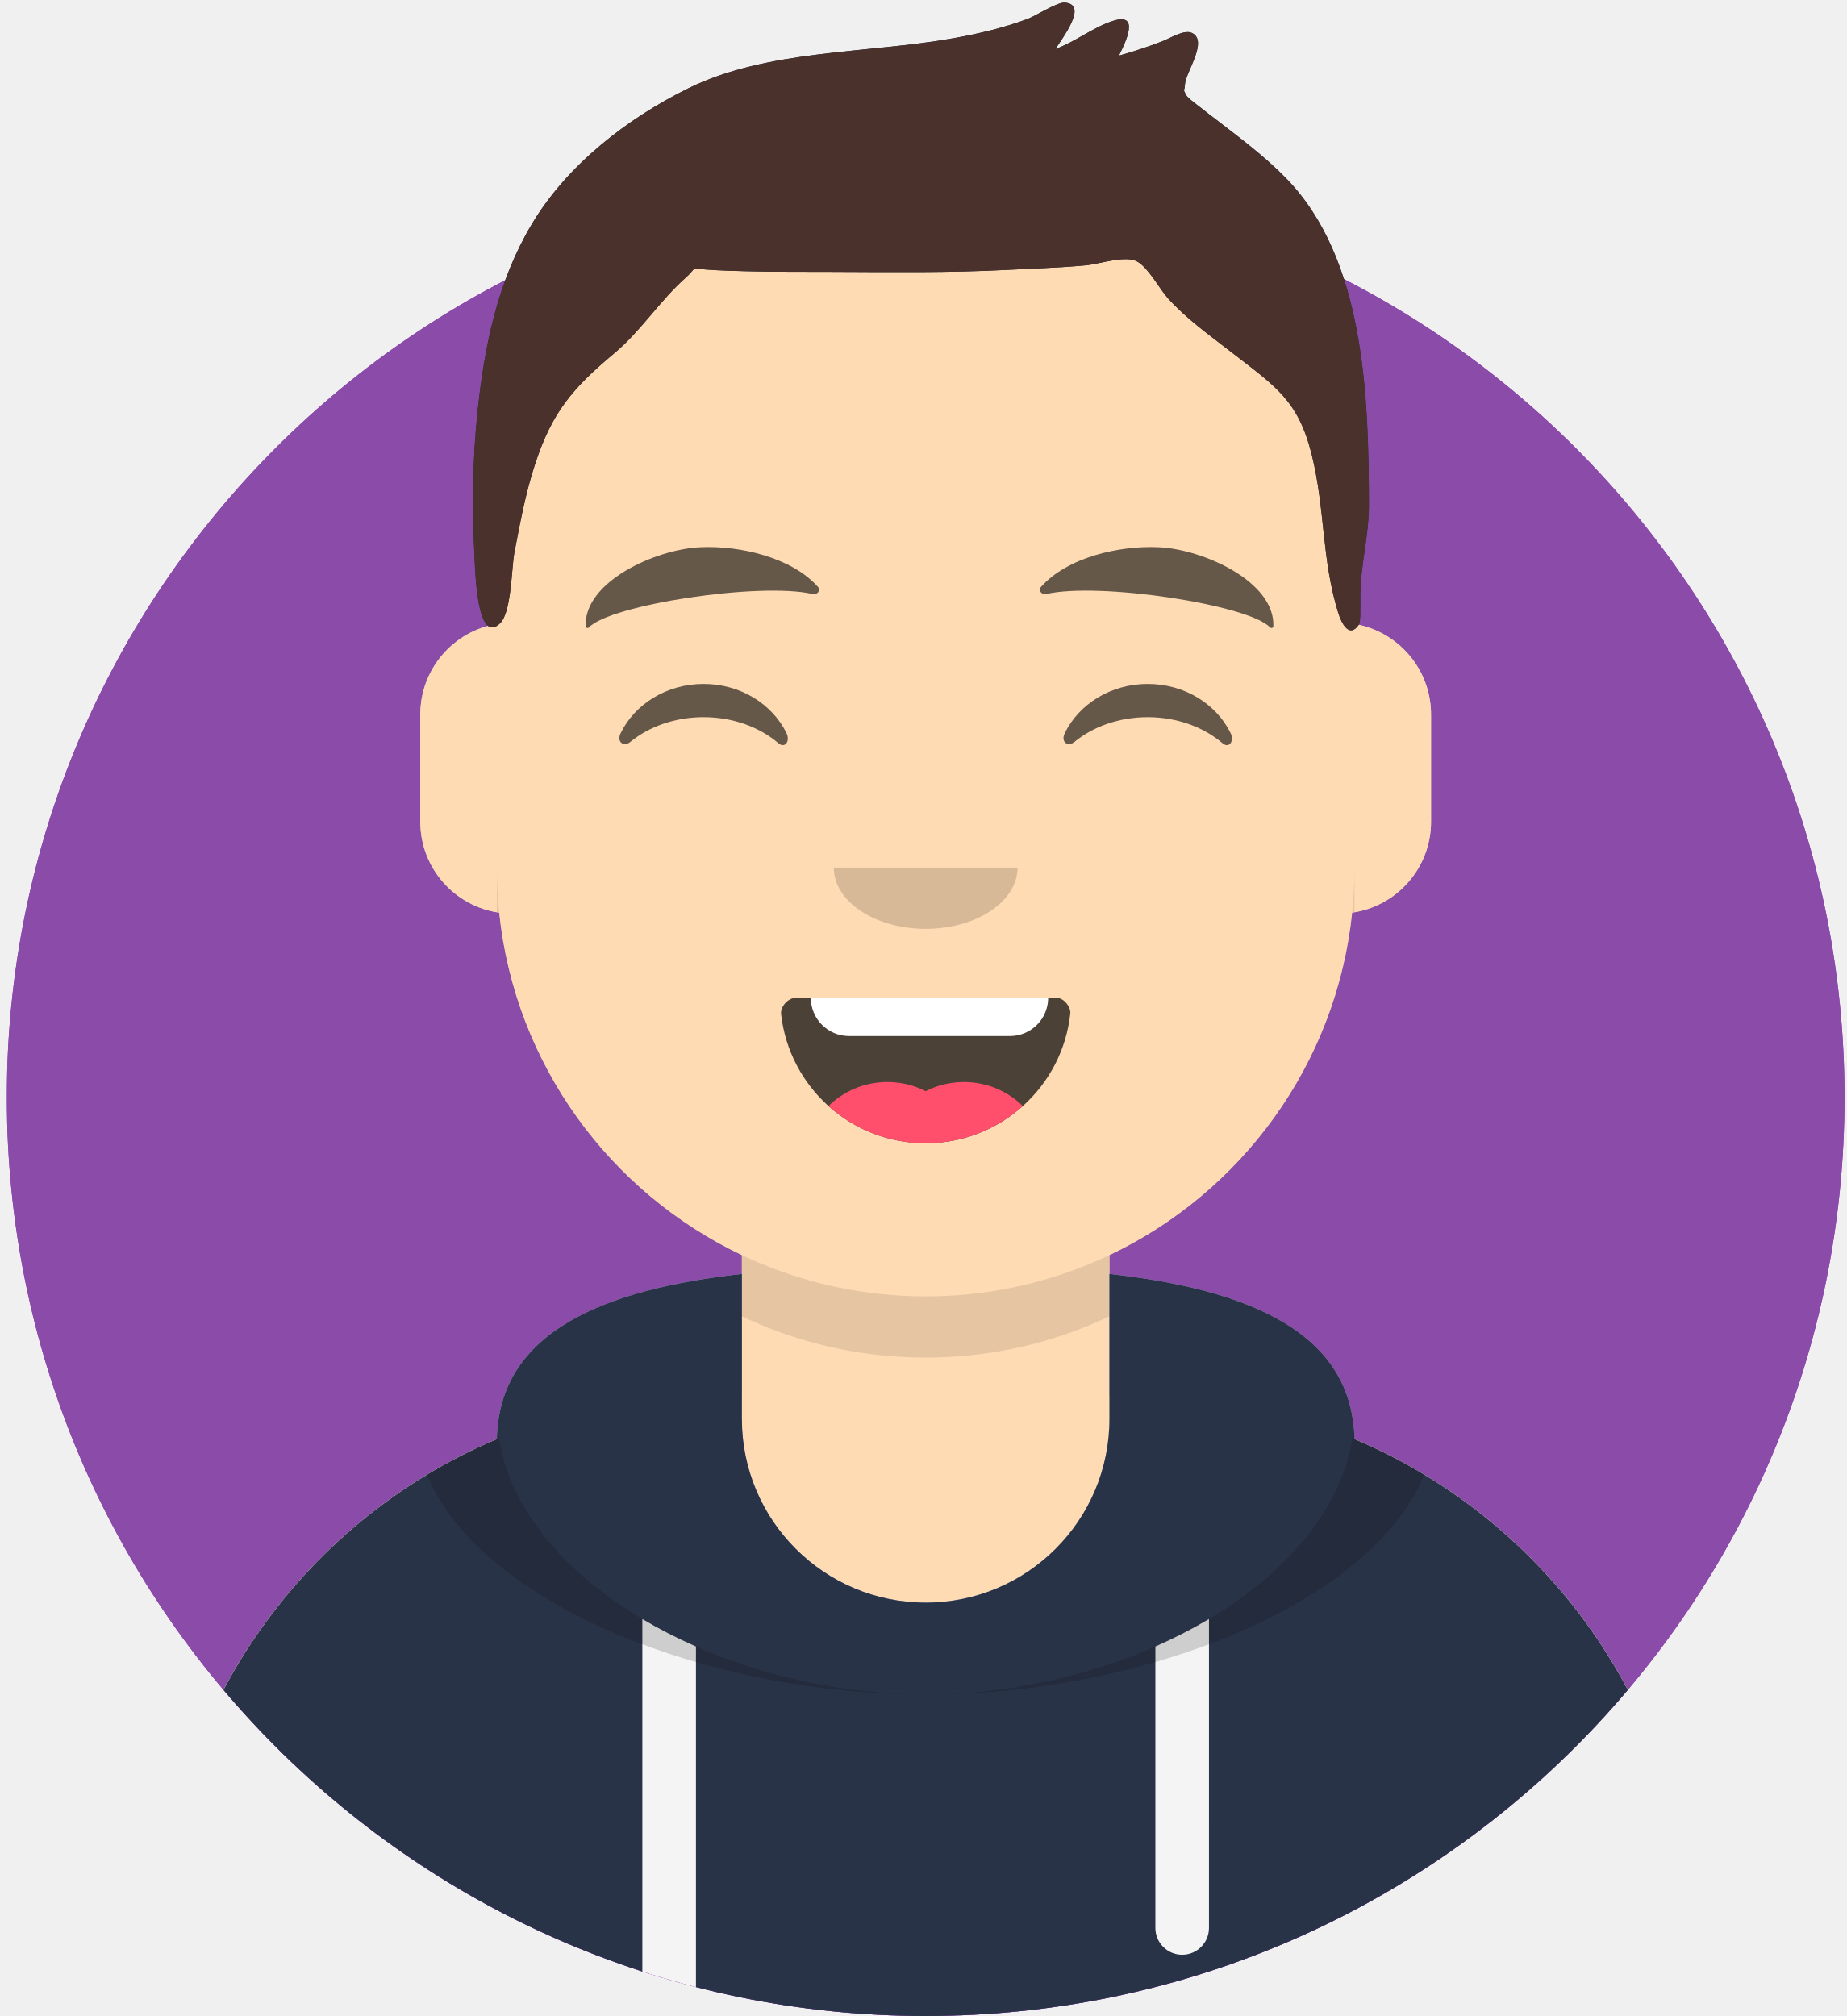
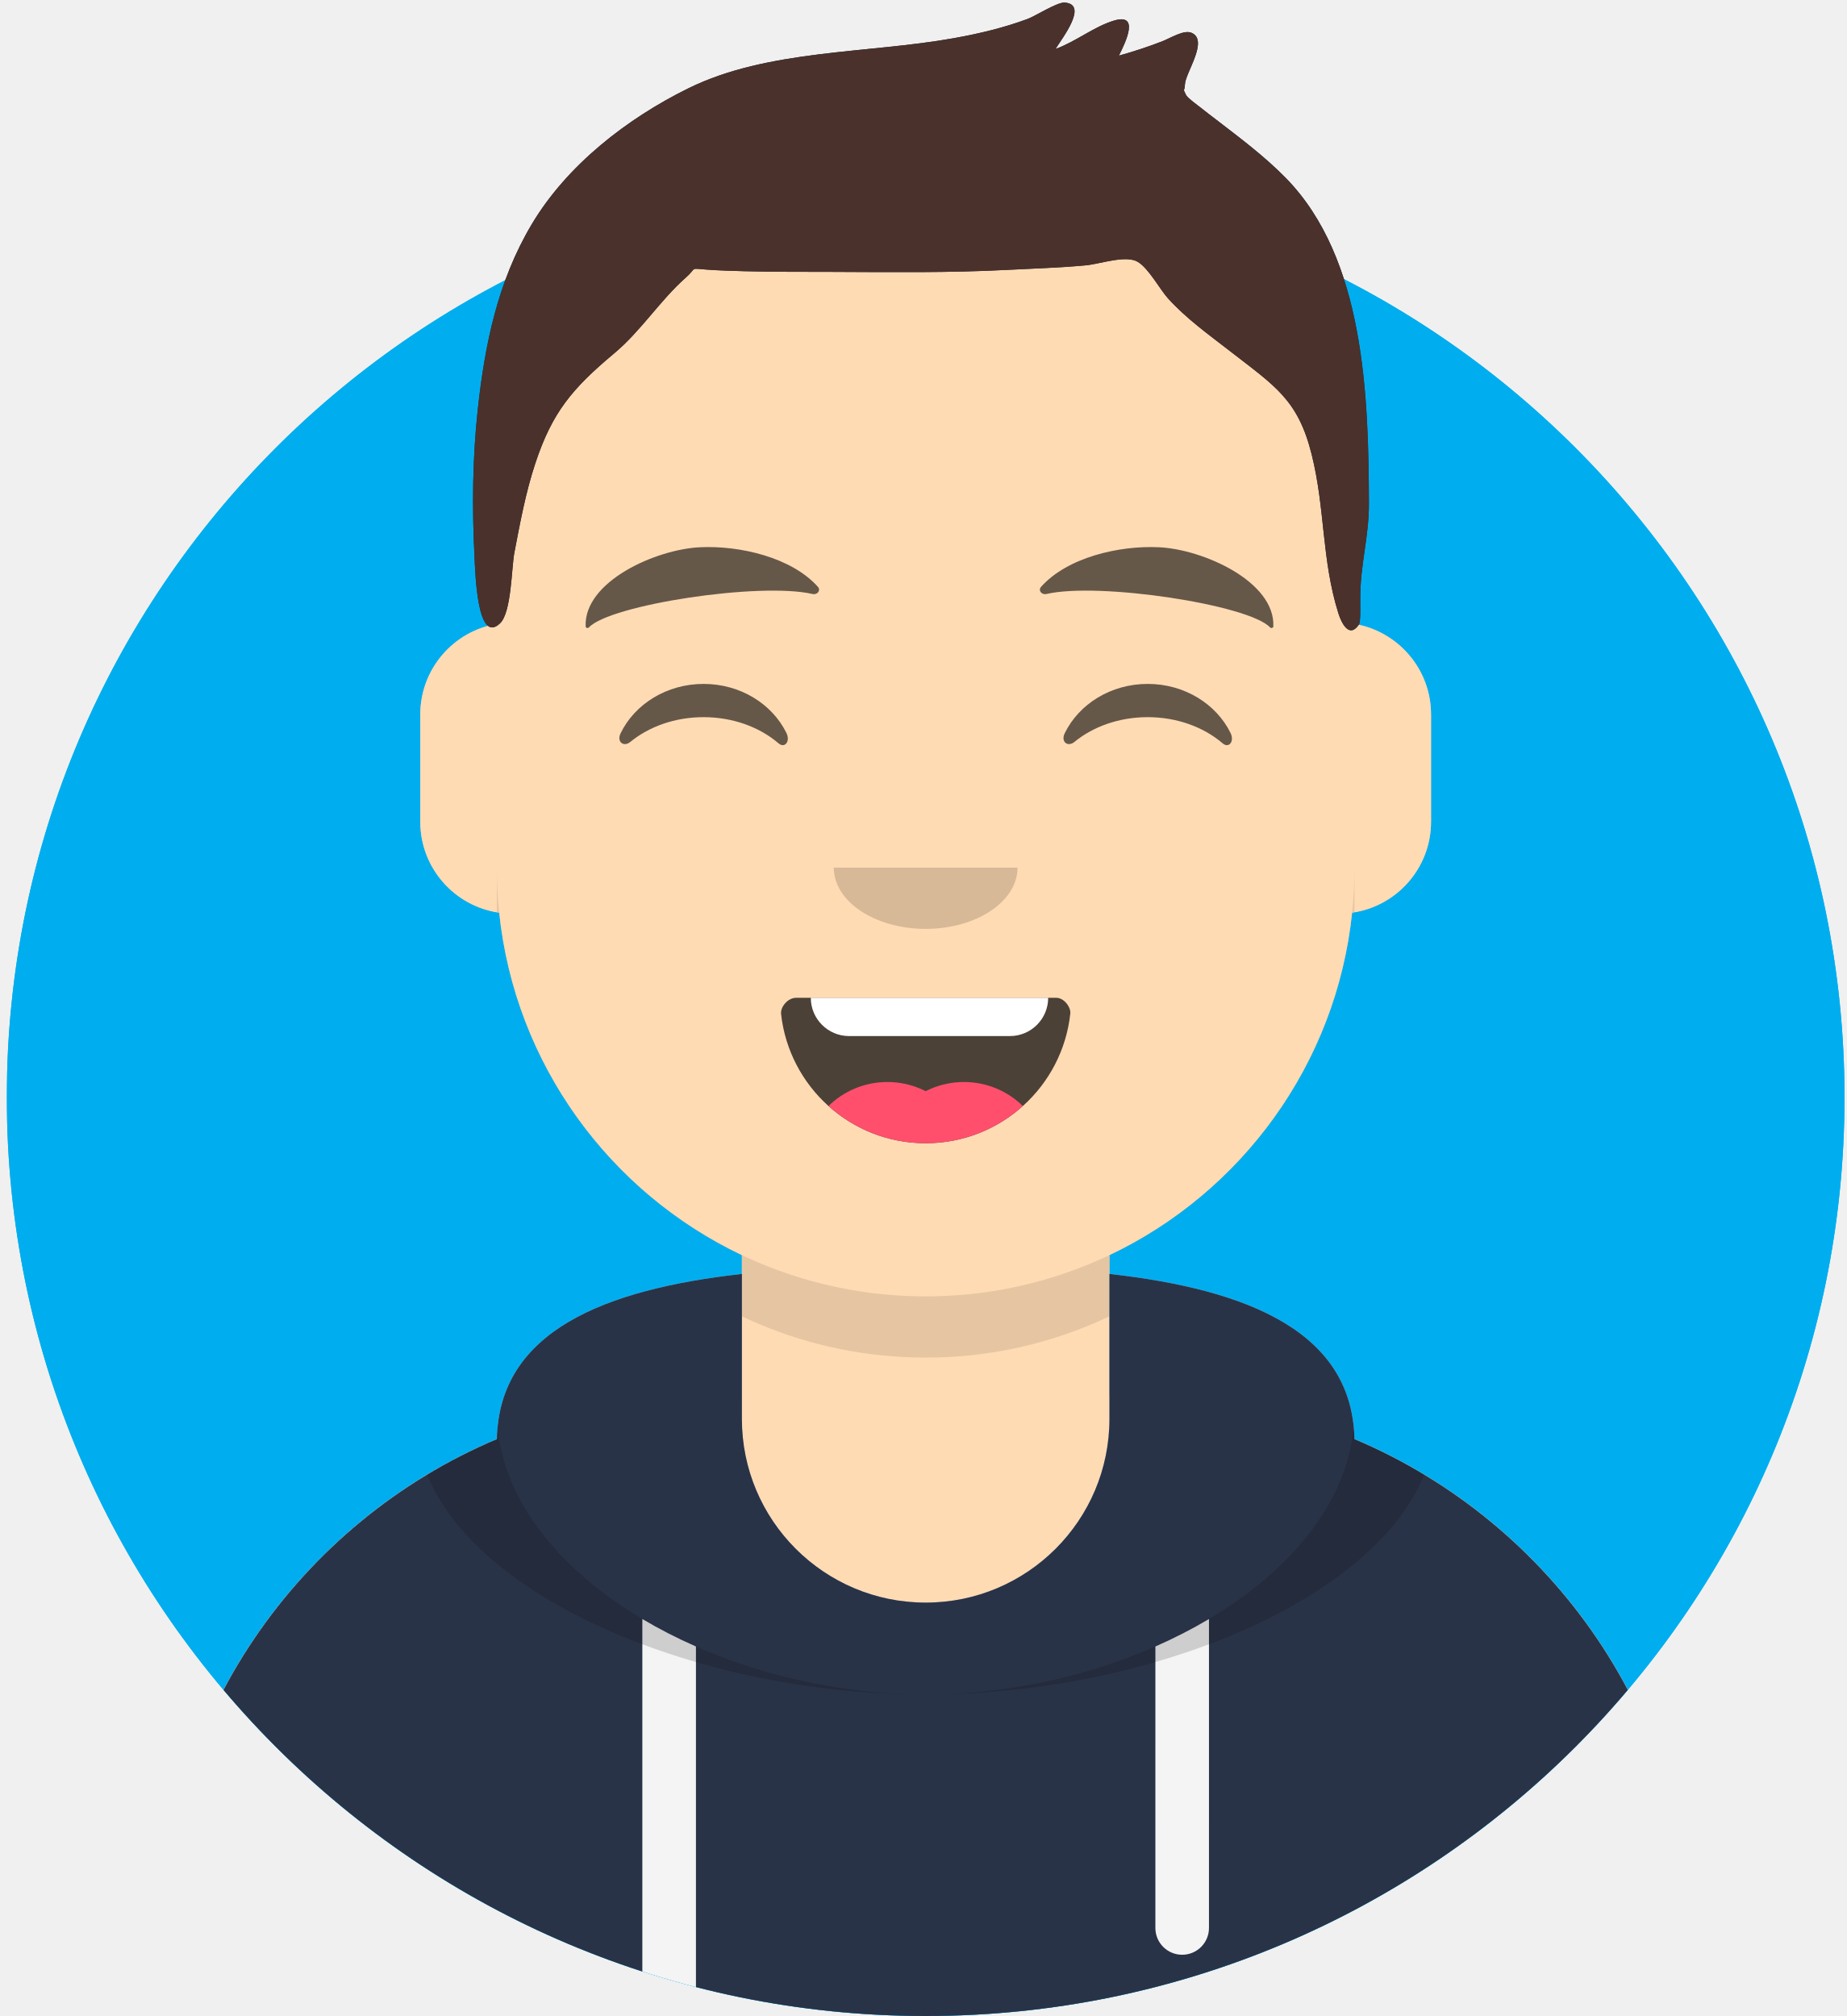
<svg xmlns="http://www.w3.org/2000/svg" xmlns:xlink="http://www.w3.org/1999/xlink" width="217px" height="237px" viewBox="0 0 217 237" version="1.1">
  <defs>
    <circle id="path-1" cx="108" cy="108" r="108" />
    <path d="M-3.19744231e-14,144 L-3.19744231e-14,-1.42108547e-14 L237.6,-1.42108547e-14 L237.6,144 L226.8,144 C226.8,203.647 178.447,252 118.8,252 C59.153,252 10.8,203.647 10.8,144 L10.8,144 L-3.19744231e-14,144 Z" id="path-3" />
    <path d="M90,0 C117.835,-5.11323436e-15 140.4,22.565 140.4,50.4 L140.401,55.949 C145.508,56.807 149.4,61.249 149.4,66.6 L149.4,79.2 C149.4,84.647 145.367,89.152 140.125,89.893 C138.265,107.718 127.114,122.78 111.601,130.149 L111.6,146.7 L115.2,146.7 C150.988,146.7 180,175.712 180,211.5 L180,219.6 L0,219.6 L0,211.5 C-4.38277231e-15,175.712 29.012,146.7 64.8,146.7 L68.4,146.7 L68.4,130.15 C52.886,122.78 41.735,107.718 39.875,89.893 C34.633,89.152 30.6,84.647 30.6,79.2 L30.6,66.6 C30.6,61.249 34.492,56.806 39.6,55.949 L39.6,50.4 C39.6,22.565 62.165,5.11323436e-15 90,0 Z" id="path-5" />
    <path d="M140.401,11.764 C156.691,13.587 169.2,18.597 169.2,31.569 L169.194,31.18 C192.467,41.01 208.8,64.047 208.8,90.9 L208.8,99 L28.8,99 L28.8,90.9 C28.8,64.047 45.133,41.01 68.406,31.18 C68.653,18.496 81.073,13.568 97.2,11.764 L97.2,28.8 C97.2,40.729 106.871,50.4 118.8,50.4 C130.729,50.4 140.4,40.729 140.4,28.8 L140.4,28.8 Z" id="path-7" />
    <path d="M31.606,13.615 C32.558,22.158 39.803,28.8 48.6,28.8 C57.424,28.8 64.687,22.117 65.603,13.536 C65.676,12.845 64.905,11.7 63.938,11.7 C50.534,11.7 40.264,11.7 33.378,11.7 C32.406,11.7 31.511,12.761 31.606,13.615 Z" id="path-9" />
    <rect id="path-11" x="0" y="0" width="237.6" height="252" />
    <path d="M118.135,20.928 C115.651,18.39 112.767,16.236 109.962,14.076 C109.343,13.6 108.715,13.135 108.109,12.641 C107.972,12.528 106.563,11.519 106.394,11.148 C105.988,10.254 106.224,10.95 106.28,9.884 C106.35,8.535 109.1,4.727 107.048,3.854 C106.146,3.47 104.536,4.492 103.67,4.83 C101.977,5.49 100.263,6.054 98.512,6.54 C99.351,4.869 100.95,1.524 97.944,2.419 C95.603,3.116 93.421,4.91 91.068,5.753 C91.847,4.477 94.96,0.523 92.147,0.302 C91.271,0.233 88.724,1.875 87.782,2.226 C84.959,3.275 82.075,3.953 79.111,4.487 C69.033,6.304 57.248,5.786 47.923,10.374 C40.735,13.911 33.636,19.4 29.484,26.389 C25.481,33.125 23.984,40.498 23.146,48.217 C22.532,53.882 22.482,59.738 22.769,65.424 C22.863,67.287 23.073,75.874 25.779,73.273 C27.127,71.978 27.117,66.745 27.457,64.974 C28.133,61.451 28.783,57.911 29.91,54.5 C31.895,48.49 34.238,45.687 39.184,41.547 C42.359,38.89 44.588,35.3 47.625,32.62 C48.99,31.416 47.949,31.542 50.143,31.7 C51.616,31.806 53.097,31.846 54.574,31.885 C57.99,31.974 61.412,31.951 64.829,31.963 C71.711,31.988 78.561,32.085 85.437,31.725 C88.492,31.565 91.556,31.478 94.603,31.195 C96.306,31.038 99.326,29.947 100.728,30.78 C102.01,31.543 103.342,34.034 104.263,35.054 C106.438,37.464 109.032,39.305 111.576,41.282 C116.881,45.403 119.559,46.98 121.17,53.421 C122.775,59.838 122.325,65.791 124.312,72.106 C124.662,73.217 125.586,75.13 126.726,73.415 C126.937,73.096 126.883,71.345 126.883,70.337 C126.883,66.27 127.913,63.218 127.9,59.123 C127.849,46.674 127.447,30.442 118.135,20.928 Z" id="path-13" />
  </defs>
  <g id="Website" stroke="none" stroke-width="1" fill="none" fill-rule="evenodd">
    <g id="mf-avatar" transform="translate(-10, -15)">
      <g id="Circle" transform="translate(10.8, 36)">
        <mask id="mask-2" fill="white">
          <use xlink:href="#path-1" />
        </mask>
-         <use id="Circle-Background" fill="#972dc2" xlink:href="#path-1" />
-         <g id="🖍-Circle-Color" mask="url(#mask-2)" fill="#8a4ca8">
+         <use id="Circle-Background" fill="#00aeef" xlink:href="#path-1" />
+         <g id="🖍-Circle-Color" mask="url(#mask-2)" fill="#00aeef">
          <rect id="🖍Color" x="0" y="0" width="216.445" height="216" />
        </g>
      </g>
      <mask id="mask-4" fill="white">
        <use xlink:href="#path-3" />
      </mask>
      <g id="Mask" />
      <g id="Avataaar" mask="url(#mask-4)">
        <g id="Body" transform="translate(28.8, 32.4)">
          <mask id="mask-6" fill="white">
            <use xlink:href="#path-5" />
          </mask>
          <use fill="#D0C6AC" xlink:href="#path-5" />
          <g id="Skin/👶🏻-05-Pale" mask="url(#mask-6)" fill="#FFDBB4">
            <g transform="translate(-28.8, 0)" id="Color">
              <rect x="0" y="0" width="238.384" height="220.355" />
            </g>
          </g>
          <path d="M39.6,84.6 C39.6,112.435 62.165,135 90,135 C117.835,135 140.4,112.435 140.4,84.6 L140.4,84.6 L140.4,91.8 C140.4,119.635 117.835,142.2 90,142.2 C62.165,142.2 39.6,119.635 39.6,91.8 Z" id="Neck-Shadow" fill-opacity="0.1" fill="#000000" mask="url(#mask-6)" />
        </g>
        <g id="Clothing/Hoodie" transform="translate(0, 153)">
          <mask id="mask-8" fill="white">
            <use xlink:href="#path-7" />
          </mask>
          <use id="Hoodie" fill="#B7C1DB" fill-rule="evenodd" xlink:href="#path-7" />
          <g id="Color/Palette/Slate" mask="url(#mask-8)" fill="#293347" fill-rule="evenodd">
            <rect id="🖍Color" x="0" y="0" width="238.491" height="99" />
          </g>
          <path d="M91.8,55.565 L91.8,99 L85.5,99 L85.499,52.335 C87.483,53.514 89.592,54.594 91.8,55.565 Z M152.101,52.334 L152.1,88.65 C152.1,90.39 150.69,91.8 148.95,91.8 C147.21,91.8 145.8,90.39 145.8,88.65 L145.801,55.565 C148.009,54.594 150.118,53.513 152.101,52.334 Z" id="Straps" fill="#F4F4F4" fill-rule="evenodd" mask="url(#mask-8)" />
          <path d="M155.733,11.451 C169.28,14.013 178.65,19.118 178.65,29.077 C178.65,46.818 148.916,61.2 118.8,61.2 C88.684,61.2 58.95,46.818 58.95,29.077 C58.95,19.118 68.32,14.013 81.867,11.451 C73.689,14.466 68.4,19.534 68.4,27.969 C68.4,46.322 93.439,61.2 118.8,61.2 C144.161,61.2 169.2,46.322 169.2,27.969 C169.2,19.71 164.13,14.679 156.241,11.642 Z" id="Shadow" fill-opacity="0.16" fill="#000000" fill-rule="evenodd" mask="url(#mask-8)" />
        </g>
        <g id="Face" transform="translate(68.4, 73.8)">
          <g id="Mouth/Smile" transform="translate(1.8, 46.8)">
            <mask id="mask-10" fill="white">
              <use xlink:href="#path-9" />
            </mask>
            <use id="Mouth" fill-opacity="0.7" fill="#000000" fill-rule="evenodd" xlink:href="#path-9" />
            <path d="M39.6,1.8 L58.5,1.8 C60.985,1.8 63,3.815 63,6.3 L63,11.7 C63,14.185 60.985,16.2 58.5,16.2 L39.6,16.2 C37.115,16.2 35.1,14.185 35.1,11.7 L35.1,6.3 C35.1,3.815 37.115,1.8 39.6,1.8 Z" id="Teeth" fill="#FFFFFF" fill-rule="evenodd" mask="url(#mask-10)" />
            <g id="Tongue" stroke-width="1" fill-rule="evenodd" mask="url(#mask-10)" fill="#FF4F6D">
              <g transform="translate(34.2, 21.6)">
                <circle cx="9.9" cy="9.9" r="9.9" />
                <circle cx="18.9" cy="9.9" r="9.9" />
              </g>
            </g>
          </g>
          <g id="Nose/Default" transform="translate(25.2, 36)" fill="#000000" fill-opacity="0.16">
            <path d="M14.4,7.2 C14.4,11.176 19.235,14.4 25.2,14.4 L25.2,14.4 C31.165,14.4 36,11.176 36,7.2" id="Nose" />
          </g>
          <g id="Eyes/Happy-😁" transform="translate(0, 7.2)" fill="#000000" fill-opacity="0.6">
            <path d="M14.544,20.203 C16.206,16.784 19.948,14.4 24.298,14.4 C28.632,14.4 32.363,16.767 34.034,20.166 C34.53,21.176 33.824,22.003 33.112,21.39 C30.906,19.494 27.773,18.309 24.298,18.309 C20.931,18.309 17.886,19.421 15.694,21.214 C14.892,21.87 14.058,21.203 14.544,20.203 Z" id="Squint" />
            <path d="M66.744,20.203 C68.406,16.784 72.148,14.4 76.498,14.4 C80.832,14.4 84.563,16.767 86.234,20.166 C86.73,21.176 86.024,22.003 85.312,21.39 C83.106,19.494 79.973,18.309 76.498,18.309 C73.131,18.309 70.086,19.421 67.894,21.214 C67.092,21.87 66.258,21.203 66.744,20.203 Z" id="Squint" />
          </g>
          <g id="Eyebrow/Natural/Default-Natural" fill="#000000" fill-opacity="0.6">
            <path d="M23.435,5.589 C18.25,6.285 10.164,10.805 10.84,16.036 C10.862,16.207 11.121,16.261 11.233,16.118 C13.471,13.248 30.774,9.033 37.075,9.913 C37.652,9.994 38.032,9.399 37.639,9.027 C34.269,5.845 28.08,4.961 23.435,5.589" id="Eyebrow" transform="translate(24.3, 10.8) rotate(5) translate(-24.3, -10.8) " />
            <path d="M76.535,5.589 C71.35,6.285 63.264,10.805 63.94,16.036 C63.962,16.207 64.221,16.261 64.333,16.118 C66.571,13.248 83.874,9.033 90.175,9.913 C90.752,9.994 91.132,9.399 90.739,9.027 C87.369,5.845 81.18,4.961 76.535,5.589" id="Eyebrow" transform="translate(77.4, 10.8) scale(-1, 1) rotate(5) translate(-77.4, -10.8) " />
          </g>
        </g>
        <g id="Top">
          <mask id="mask-12" fill="white">
            <use xlink:href="#path-11" />
          </mask>
          <g id="Mask" />
          <g mask="url(#mask-12)">
            <g transform="translate(43, 15)">
              <mask id="mask-14" fill="white">
                <use xlink:href="#path-13" />
              </mask>
              <use id="Short-Hair" stroke="none" fill="#1F3140" fill-rule="evenodd" xlink:href="#path-13" />
              <g id="Color/Hair/Brown-Dark" stroke="none" fill="none" mask="url(#mask-14)" fill-rule="evenodd">
                <g transform="translate(-43.1, -15)" fill="#4A312C" id="Color">
                  <rect x="0" y="0" width="239.107" height="252.406" />
                </g>
              </g>
            </g>
          </g>
        </g>
      </g>
    </g>
  </g>
</svg>
